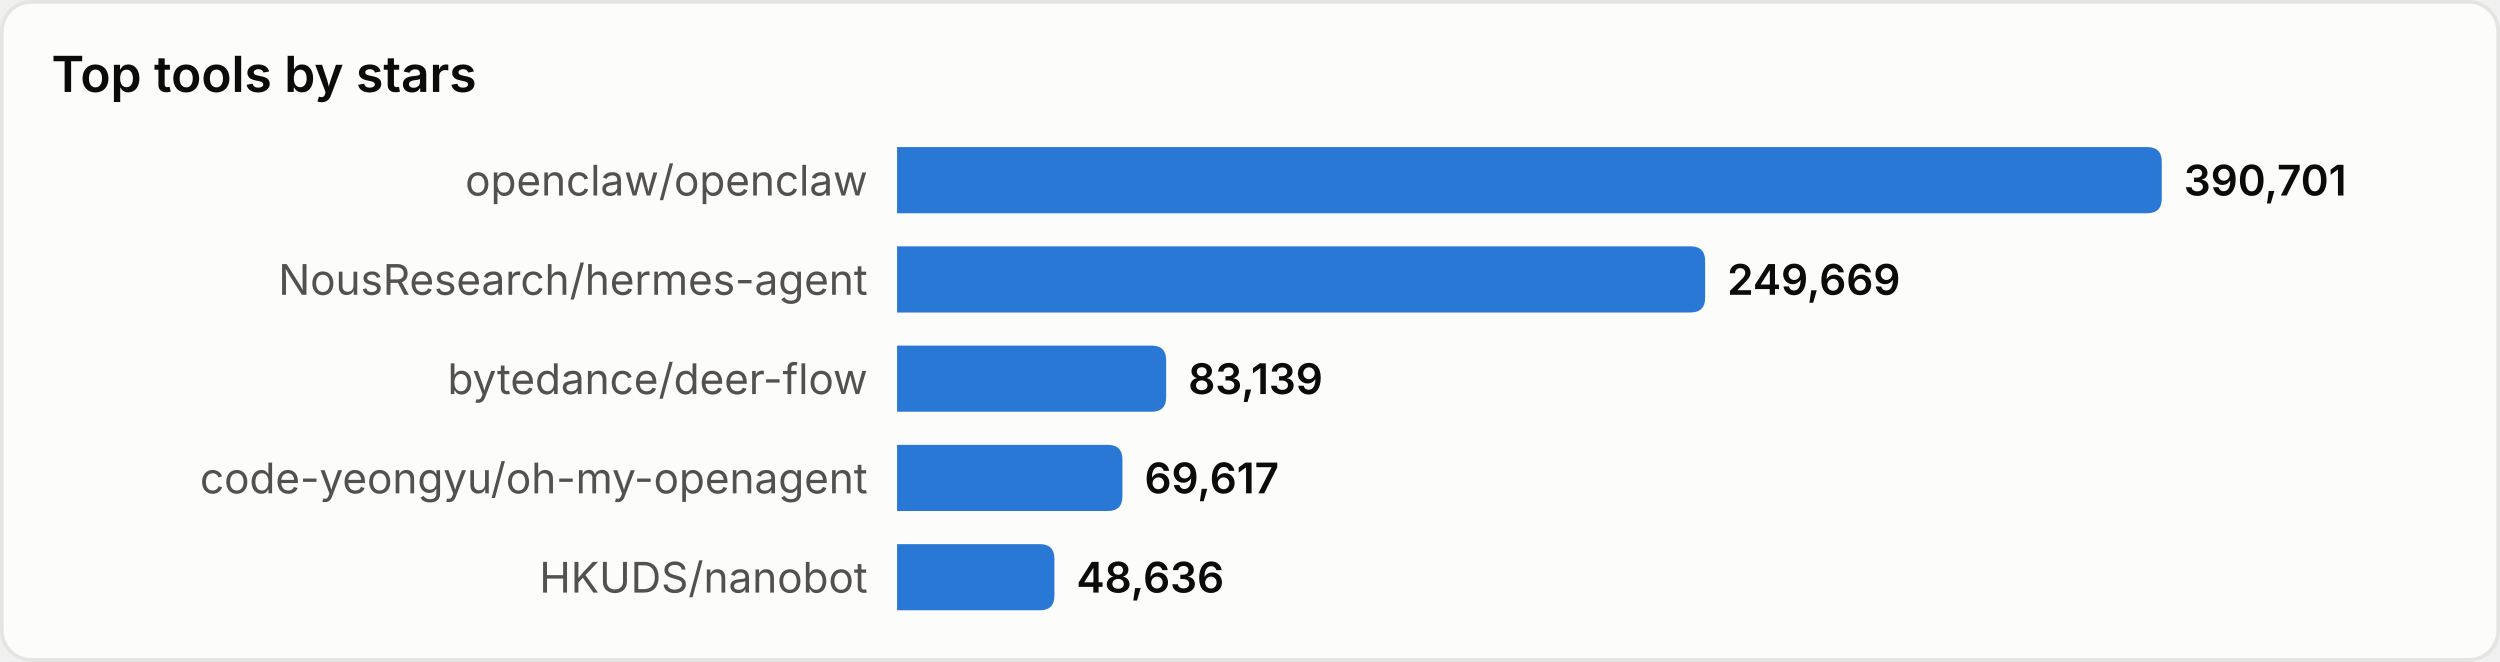
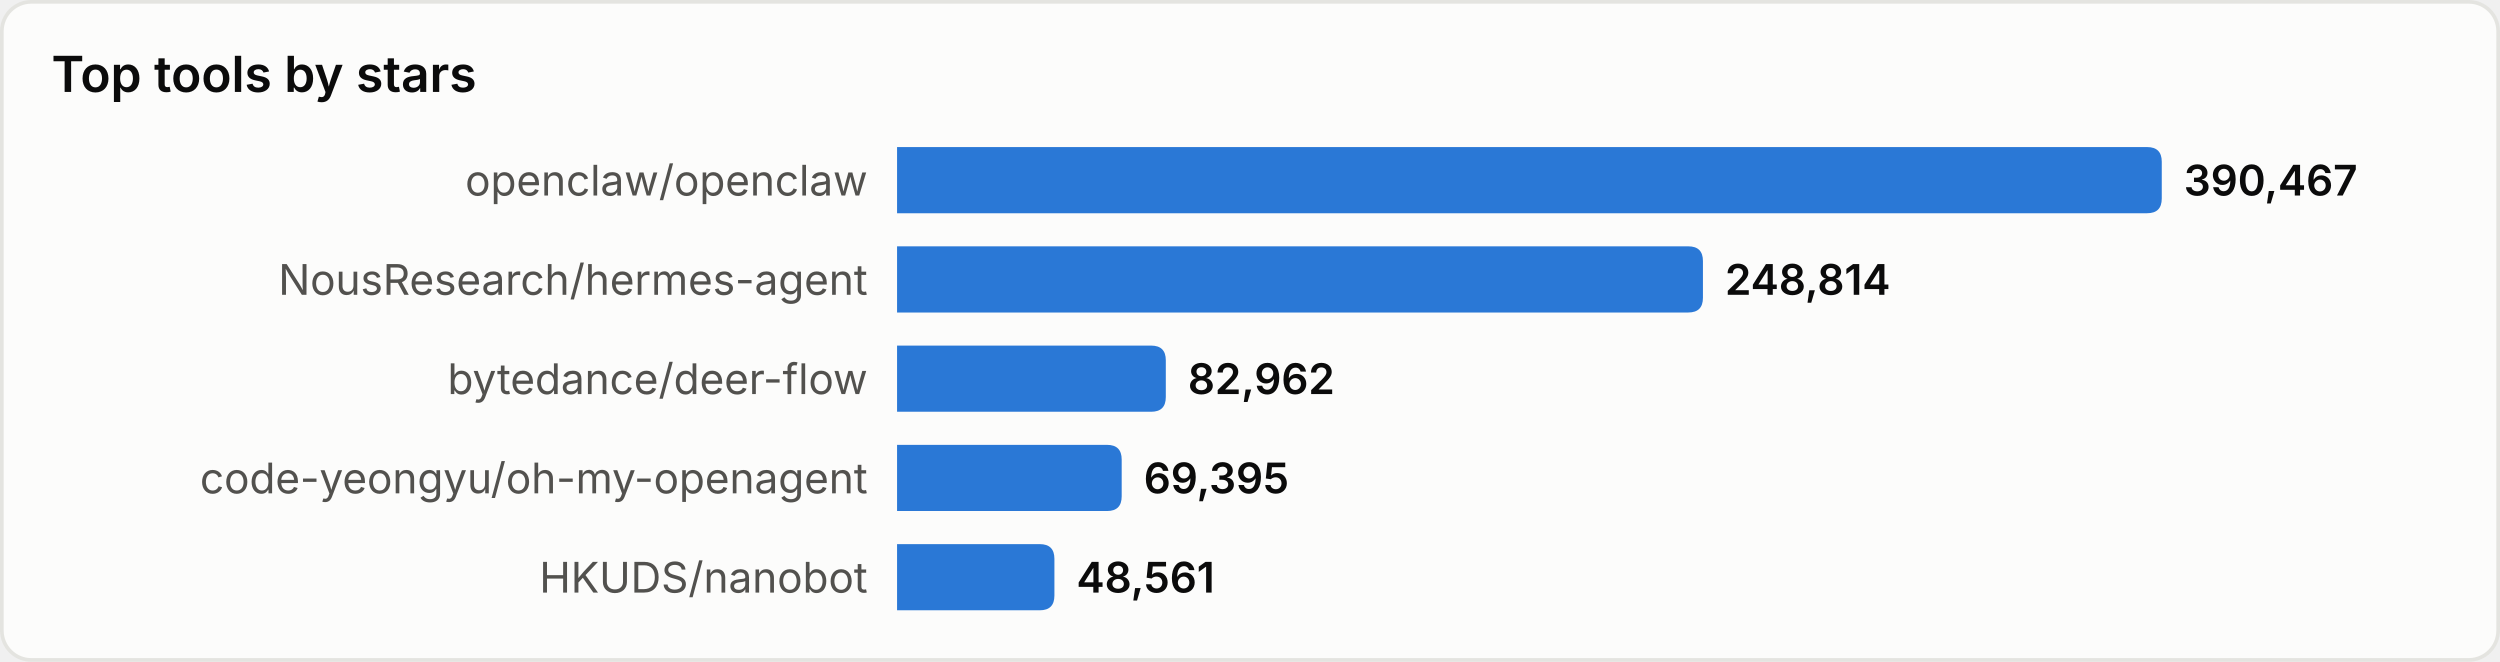
<svg xmlns="http://www.w3.org/2000/svg" width="680" height="180" viewBox="0 0 680 180" role="img" aria-label="Top tools by stars">
  <style>
text{font-family:system-ui,-apple-system,'Segoe UI',sans-serif}
.srf{fill:#fcfcfb;stroke:#e4e4e0}.ttl{fill:#0b0b0b;font-size:13.5px;font-weight:600}
.lbl{fill:#52514e;font-size:11.5px}.val{fill:#0b0b0b;font-size:11.5px;font-weight:600}
.bar{fill:#2a78d6}
@media(prefers-color-scheme:dark){
.srf{fill:#1a1a19;stroke:#33332f}.ttl{fill:#ffffff}
.lbl{fill:#c3c2b7}.val{fill:#ffffff}.bar{fill:#3987e5}
}
</style>
  <rect x="0.5" y="0.5" width="679" height="179" rx="8" class="srf" />
  <text x="14" y="25" class="ttl">Top tools by stars</text>
  <text x="236" y="49.0" class="lbl" text-anchor="end" dominant-baseline="central">openclaw/openclaw</text>
  <path d="M244,40 h340.0 q4,0 4,4 v10 q0,4 -4,4 h-340.0 z" class="bar" />
-   <text x="594.0" y="49.0" class="val" dominant-baseline="central">390,701</text>
+   <text x="594.0" y="49.0" class="val" dominant-baseline="central">390,467</text>
  <text x="236" y="76.0" class="lbl" text-anchor="end" dominant-baseline="central">NousResearch/hermes-agent</text>
-   <path d="M244,67 h215.8 q4,0 4,4 v10 q0,4 -4,4 h-215.8 z" class="bar" />
-   <text x="469.8" y="76.0" class="val" dominant-baseline="central">249,669</text>
+   <path d="M244,67 h215.2 q4,0 4,4 v10 q0,4 -4,4 h-215.2 z" class="bar" />
+   <text x="469.2" y="76.0" class="val" dominant-baseline="central">248,814</text>
  <text x="236" y="103.0" class="lbl" text-anchor="end" dominant-baseline="central">bytedance/deer-flow</text>
-   <path d="M244,94 h69.2 q4,0 4,4 v10 q0,4 -4,4 h-69.2 z" class="bar" />
-   <text x="323.2" y="103.0" class="val" dominant-baseline="central">83,139</text>
+   <path d="M244,94 h69.1 q4,0 4,4 v10 q0,4 -4,4 h-69.1 z" class="bar" />
+   <text x="323.1" y="103.0" class="val" dominant-baseline="central">82,962</text>
  <text x="236" y="130.0" class="lbl" text-anchor="end" dominant-baseline="central">code-yeongyu/oh-my-openagent</text>
-   <path d="M244,121 h57.3 q4,0 4,4 v10 q0,4 -4,4 h-57.3 z" class="bar" />
-   <text x="311.3" y="130.0" class="val" dominant-baseline="central">69,617</text>
+   <path d="M244,121 h57.1 q4,0 4,4 v10 q0,4 -4,4 h-57.1 z" class="bar" />
+   <text x="311.1" y="130.0" class="val" dominant-baseline="central">69,395</text>
  <text x="236" y="157.0" class="lbl" text-anchor="end" dominant-baseline="central">HKUDS/nanobot</text>
  <path d="M244,148 h38.8 q4,0 4,4 v10 q0,4 -4,4 h-38.8 z" class="bar" />
-   <text x="292.8" y="157.0" class="val" dominant-baseline="central">48,636</text>
+   <text x="292.8" y="157.0" class="val" dominant-baseline="central">48,561</text>
</svg>
